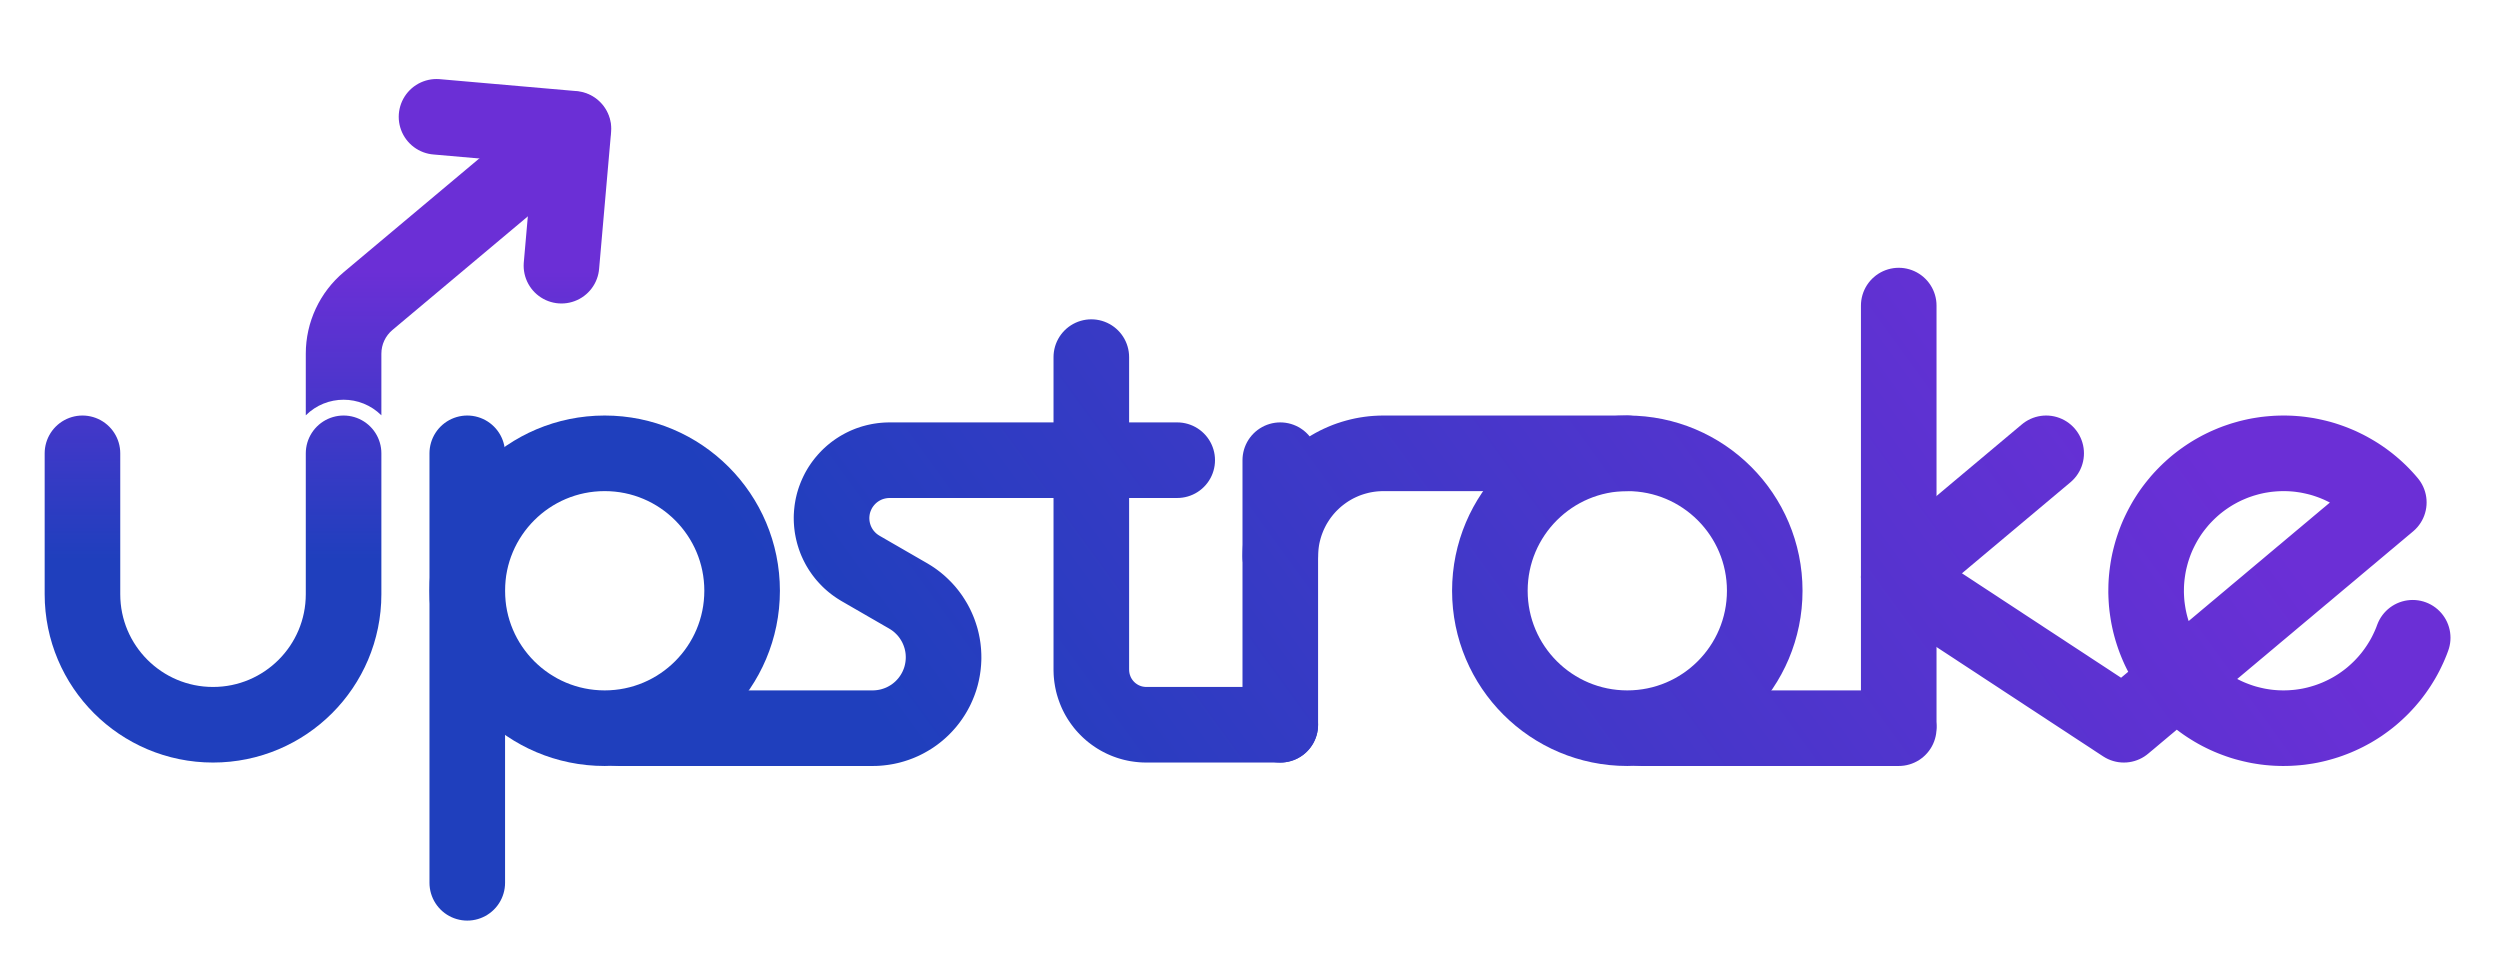
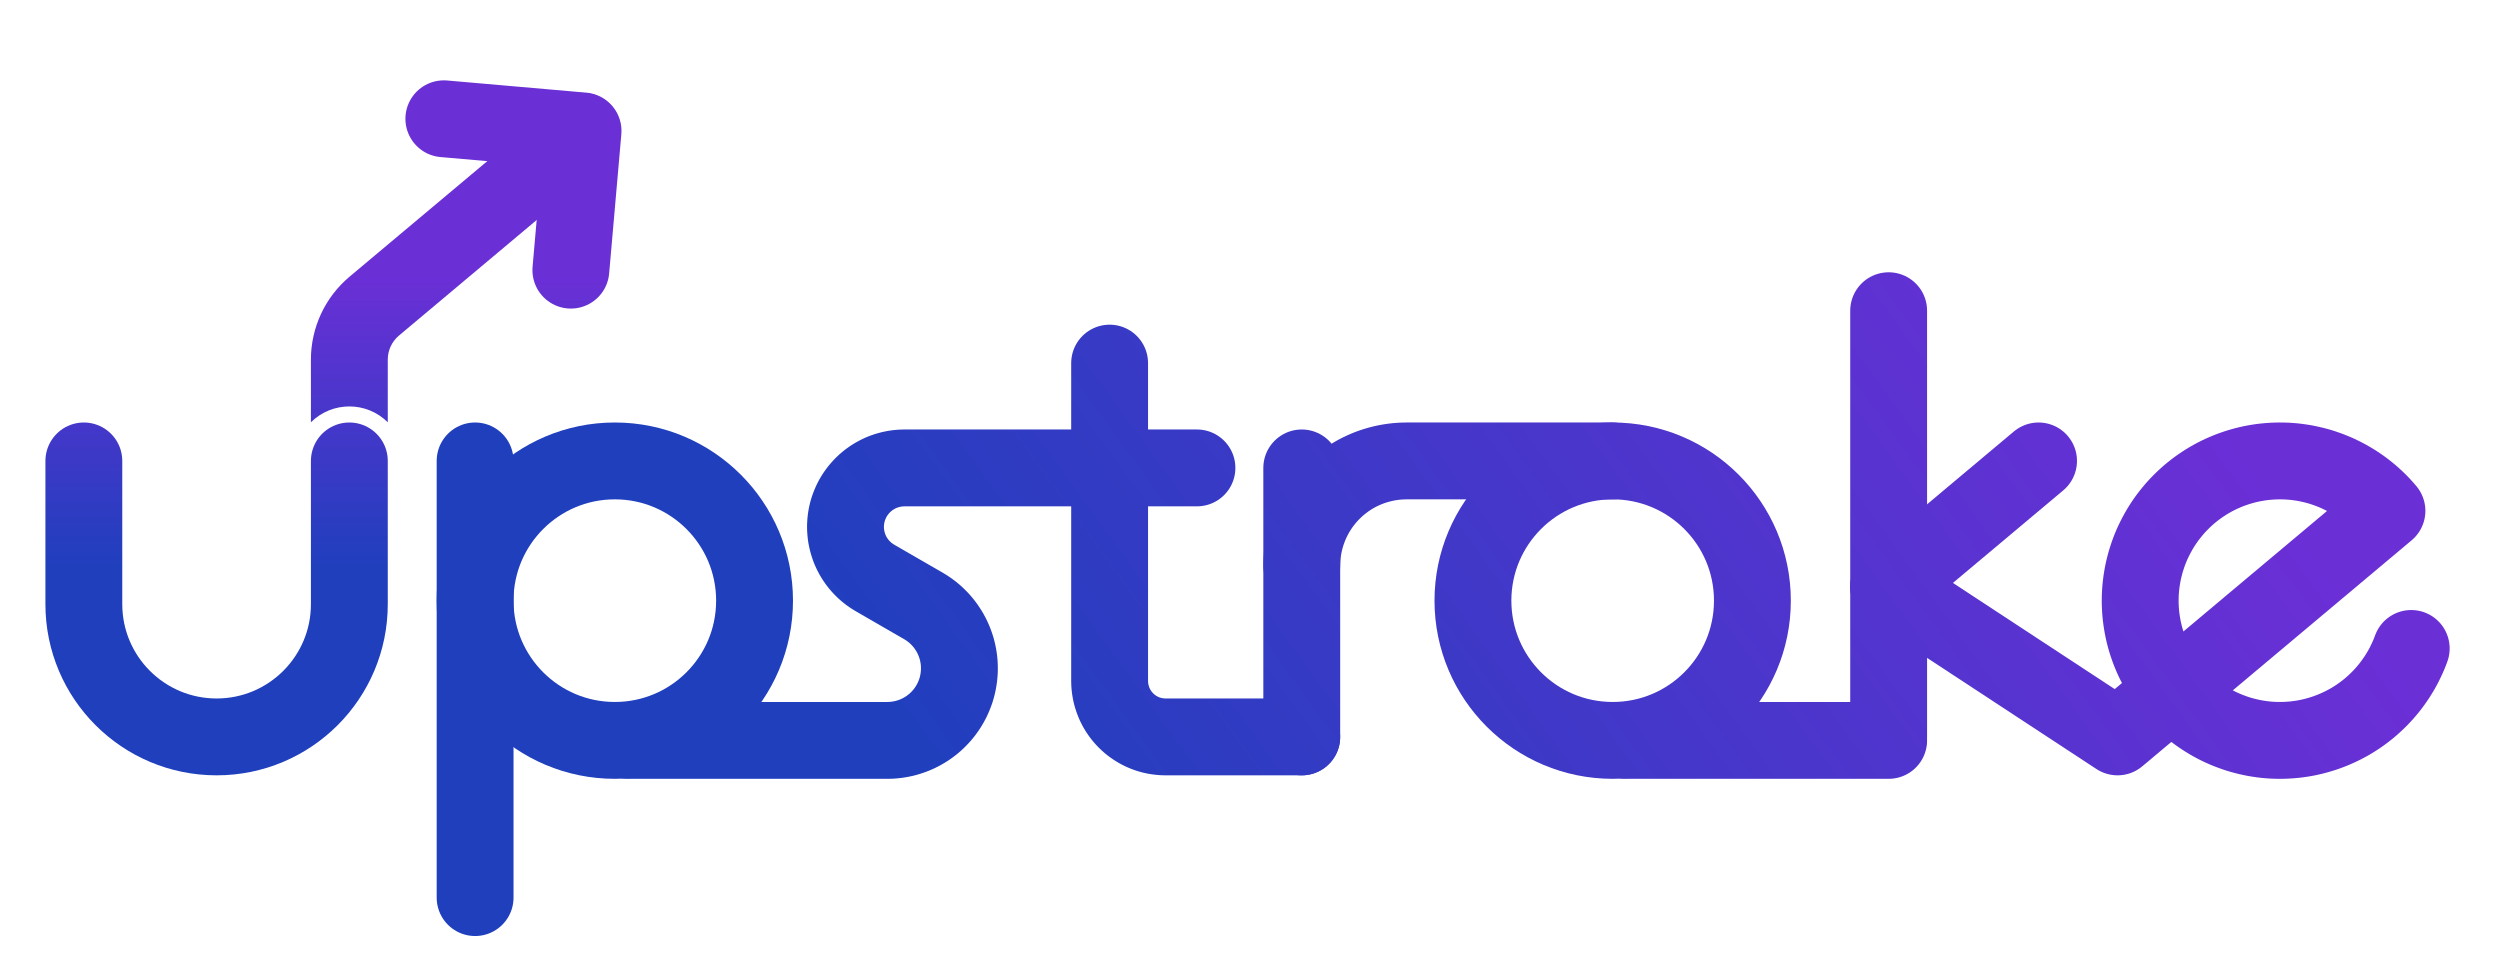
- <svg xmlns="http://www.w3.org/2000/svg" viewBox="-12 -122.94 727.63 279.94" role="img" aria-label="upstroke">
+ <svg xmlns="http://www.w3.org/2000/svg" viewBox="-12 -122.94 715.63 279.94" role="img" aria-label="upstroke">
  <defs>
    <linearGradient id="wd3r" gradientUnits="userSpaceOnUse" x1="0" y1="100" x2="531.89" y2="-286.44">
      <stop offset="0" stop-color="#1f3fbd" />
      <stop offset="0.312" stop-color="#1f3fbd" />
      <stop offset="0.860" stop-color="#6b2fd6" />
      <stop offset="1" stop-color="#6b2fd6" />
    </linearGradient>
    <linearGradient id="wd3s" gradientUnits="userSpaceOnUse" x1="0" y1="100" x2="0" y2="-100">
      <stop offset="0" stop-color="#1f3fbd" />
      <stop offset="0.3" stop-color="#1f3fbd" />
      <stop offset="0.72" stop-color="#6b2fd6" />
      <stop offset="1" stop-color="#6b2fd6" />
    </linearGradient>
  </defs>
  <g>
    <g fill="url(#wd3s)">
      <path d="M 77 -2.06 L 77 -20 A 31 31 0 0 1 88.07 -43.75 L 147.83 -93.88 A 11 11 0 0 1 161.97 -77.03 L 102.21 -26.89 A 9 9 0 0 0 99 -20 L 99 -2.06 A 15.6 15.6 0 0 0 77 -2.06 Z" />
    </g>
    <g fill="none" stroke="url(#wd3s)" stroke-width="22" stroke-linecap="round" stroke-linejoin="round">
      <path d="M 115.05 -88.94 L 154.9 -85.46 L 151.41 -45.61" />
    </g>
    <g fill="none" stroke="url(#wd3r)" stroke-width="22" stroke-linecap="round" stroke-linejoin="round">
      <path d="M 124 9 L 124 134" />
      <path d="M 164 9 A 40 40 0 1 1 163.99 9 Z" />
    </g>
    <g fill="none" stroke="url(#wd3s)" stroke-width="22" stroke-linecap="round" stroke-linejoin="round">
      <path d="M 12 9 L 12 50 A 38.0 38.0 0 0 0 88 50 L 88 9" />
    </g>
  </g>
  <path d="M 168 89 L 169 89 L 170 89 L 171 89 L 172 89 L 173 89 L 174 89 L 175 89 L 176 89 L 177 89 L 178 89 L 179 89 L 180 89 L 181 89 L 182 89 L 183 89 L 184 89 L 185 89 L 186 89 L 187 89 L 188 89 L 189 89 L 190 89 L 191 89 L 192 89 L 193 89 L 194 89 L 195 89 L 196 89 L 197 89 L 198 89 L 199 89 L 200 89 L 201 89 L 202 89 L 203 89 L 204 89 L 205 89 L 206 89 L 207 89 L 208 89 L 209 89 L 210 89 L 211 89 L 212 89 L 213 89 L 214 89 L 215 89 L 216 89 L 217 89 L 218 89 L 219 89 L 220 89 L 221 89 L 222 89 L 223 89 L 224 89 L 225 89 L 226 89 L 227 89 L 228 89 L 229 89 L 230 89 L 231 89 L 232 89 L 233 89 L 234 89 L 235 89 L 236 89 L 237 89 L 238 89 L 239 89 L 240 89 L 241 89 L 242 89 L 243 88.98 L 244 88.9 L 244.99 88.78 L 245.98 88.61 L 246.95 88.4 L 247.92 88.13 L 248.87 87.82 L 249.8 87.47 L 250.72 87.07 L 251.62 86.62 L 252.49 86.13 L 253.34 85.61 L 254.16 85.04 L 254.95 84.43 L 255.72 83.78 L 256.45 83.1 L 257.14 82.38 L 257.81 81.63 L 258.43 80.85 L 259.01 80.04 L 259.56 79.2 L 260.06 78.34 L 260.53 77.45 L 260.94 76.54 L 261.32 75.61 L 261.65 74.67 L 261.93 73.71 L 262.16 72.74 L 262.35 71.75 L 262.49 70.76 L 262.58 69.77 L 262.63 68.77 L 262.62 67.77 L 262.57 66.77 L 262.47 65.77 L 262.32 64.79 L 262.12 63.8 L 261.88 62.83 L 261.58 61.88 L 261.25 60.94 L 260.86 60.01 L 260.44 59.11 L 259.97 58.23 L 259.45 57.37 L 258.9 56.53 L 258.31 55.73 L 257.68 54.95 L 257.01 54.21 L 256.3 53.5 L 255.57 52.82 L 254.8 52.18 L 254 51.58 L 253.17 51.02 L 252.32 50.5 L 251.45 50 L 250.58 49.5 L 249.72 49 L 248.85 48.5 L 247.99 48 L 247.12 47.5 L 246.25 47 L 245.39 46.5 L 244.52 46 L 243.66 45.5 L 242.79 45 L 241.92 44.5 L 241.06 44 L 240.19 43.5 L 239.33 43 L 238.46 42.5 L 237.61 41.97 L 236.78 41.39 L 236 40.77 L 235.25 40.1 L 234.55 39.38 L 233.88 38.63 L 233.27 37.84 L 232.7 37.01 L 232.18 36.15 L 231.72 35.26 L 231.3 34.34 L 230.95 33.4 L 230.65 32.44 L 230.41 31.47 L 230.22 30.48 L 230.1 29.49 L 230.03 28.48 L 230.02 27.48 L 230.08 26.48 L 230.19 25.48 L 230.36 24.49 L 230.59 23.51 L 230.88 22.55 L 231.23 21.61 L 231.63 20.69 L 232.08 19.79 L 232.59 18.92 L 233.15 18.09 L 233.76 17.29 L 234.41 16.53 L 235.11 15.8 L 235.85 15.12 L 236.62 14.49 L 237.44 13.9 L 238.29 13.36 L 239.16 12.88 L 240.07 12.44 L 241 12.06 L 241.95 11.74 L 242.92 11.48 L 243.9 11.27 L 244.9 11.12 L 245.9 11.03 L 246.9 11 L 247.91 11 L 248.92 11 L 249.93 11 L 250.94 11 L 251.94 11 L 252.95 11 L 253.96 11 L 254.97 11 L 255.98 11 L 256.99 11 L 258 11 L 259.01 11 L 260.01 11 L 261.02 11 L 262.03 11 L 263.04 11 L 264.05 11 L 265.06 11 L 266.07 11 L 267.08 11 L 268.09 11 L 269.09 11 L 270.1 11 L 271.11 11 L 272.12 11 L 273.13 11 L 274.14 11 L 275.15 11 L 276.16 11 L 277.16 11 L 278.17 11 L 279.18 11 L 280.19 11 L 281.2 11 L 282.21 11 L 283.22 11 L 284.23 11 L 285.24 11 L 286.24 11 L 287.25 11 L 288.26 11 L 289.27 11 L 290.28 11 L 291.29 11 L 292.3 11 L 293.31 11 L 294.31 11 L 295.32 11 L 296.33 11 L 297.34 11 L 298.35 11 L 299.36 11 L 300.37 11 L 301.38 11 L 302.39 11 L 303.39 11 L 304.4 11 L 305.41 11 L 306.42 11 L 307.43 11 L 308.44 11 L 309.45 11 L 310.46 11 L 311.46 11 L 312.47 11 L 313.48 11 L 314.49 11 L 315.5 11 L 316.51 11 L 317.52 11 L 318.53 11 L 319.54 11 L 320.54 11 L 321.55 11 L 322.56 11 L 323.57 11 L 324.58 11 L 325.59 11 L 326.6 11 L 327.61 11 L 328.61 11 L 329.62 11 L 330.63 11" fill="none" stroke="url(#wd3r)" stroke-width="22" stroke-linecap="round" stroke-linejoin="round" />
  <path d="M 305.63 -19 L 305.63 -18 L 305.63 -17 L 305.63 -16 L 305.63 -15 L 305.63 -14 L 305.63 -13 L 305.63 -12 L 305.63 -11 L 305.63 -10 L 305.63 -9 L 305.63 -8 L 305.63 -7 L 305.63 -6 L 305.63 -5 L 305.63 -4 L 305.63 -3 L 305.63 -2 L 305.63 -1 L 305.63 0 L 305.63 1 L 305.63 2 L 305.63 3 L 305.63 4 L 305.63 5 L 305.63 6 L 305.63 7 L 305.63 8 L 305.63 9 L 305.63 10 L 305.63 11 L 305.63 12 L 305.63 13 L 305.63 14 L 305.63 15 L 305.63 16 L 305.63 17 L 305.63 18 L 305.63 19 L 305.63 20 L 305.63 21 L 305.63 22 L 305.63 23 L 305.63 24 L 305.63 25 L 305.63 26 L 305.63 27 L 305.63 28 L 305.63 29 L 305.63 30 L 305.63 31 L 305.63 32 L 305.63 33 L 305.63 34 L 305.63 35 L 305.63 36 L 305.63 37 L 305.63 38 L 305.63 39 L 305.63 40 L 305.63 41 L 305.63 42 L 305.63 43 L 305.63 44 L 305.63 45 L 305.63 46 L 305.63 47 L 305.63 48 L 305.63 49 L 305.63 50 L 305.63 51 L 305.63 52 L 305.63 53 L 305.63 54 L 305.63 55 L 305.63 56 L 305.63 57 L 305.63 58 L 305.63 59 L 305.63 60 L 305.63 61 L 305.63 62 L 305.63 63 L 305.63 64 L 305.63 65 L 305.63 66 L 305.63 67 L 305.63 68 L 305.63 69 L 305.63 70 L 305.63 71 L 305.63 72 L 305.66 73 L 305.76 74.01 L 305.92 75 L 306.13 75.98 L 306.42 76.94 L 306.76 77.89 L 307.15 78.81 L 307.61 79.71 L 308.12 80.57 L 308.69 81.4 L 309.3 82.2 L 309.97 82.95 L 310.68 83.66 L 311.43 84.33 L 312.23 84.94 L 313.06 85.51 L 313.92 86.02 L 314.82 86.48 L 315.74 86.88 L 316.69 87.22 L 317.65 87.5 L 318.63 87.72 L 319.63 87.87 L 320.63 87.97 L 321.63 88 L 322.63 88 L 323.63 88 L 324.63 88 L 325.63 88 L 326.63 88 L 327.63 88 L 328.63 88 L 329.63 88 L 330.63 88 L 331.63 88 L 332.63 88 L 333.63 88 L 334.63 88 L 335.63 88 L 336.63 88 L 337.63 88 L 338.63 88 L 339.63 88 L 340.63 88 L 341.63 88 L 342.63 88 L 343.63 88 L 344.63 88 L 345.63 88 L 346.63 88 L 347.63 88 L 348.63 88 L 349.63 88 L 350.63 88 L 351.63 88 L 352.63 88 L 353.63 88 L 354.63 88 L 355.63 88 L 356.63 88 L 357.63 88 L 358.63 88 L 359.63 88 L 360.63 88" fill="none" stroke="url(#wd3r)" stroke-width="22" stroke-linecap="round" stroke-linejoin="round" />
  <path d="M 360.63 11 L 360.63 88" fill="none" stroke="url(#wd3r)" stroke-width="22" stroke-linecap="round" stroke-linejoin="round" />
-   <circle cx="461.63" cy="49" r="40" fill="none" stroke="url(#wd3r)" stroke-width="22" />
-   <path d="M 360.63 39 L 360.65 38 L 360.7 37 L 360.78 36 L 360.9 35 L 361.05 34.01 L 361.23 33.02 L 361.45 32.05 L 361.7 31.07 L 361.98 30.11 L 362.29 29.16 L 362.64 28.22 L 363.01 27.29 L 363.42 26.37 L 363.86 25.47 L 364.32 24.58 L 364.82 23.71 L 365.35 22.86 L 365.9 22.02 L 366.48 21.2 L 367.09 20.41 L 367.72 19.63 L 368.38 18.88 L 369.07 18.14 L 369.78 17.44 L 370.51 16.75 L 371.26 16.09 L 372.04 15.46 L 372.84 14.85 L 373.65 14.27 L 374.49 13.71 L 375.34 13.19 L 376.21 12.69 L 377.1 12.22 L 378 11.79 L 378.92 11.38 L 379.85 11 L 380.79 10.66 L 381.74 10.35 L 382.71 10.07 L 383.68 9.82 L 384.66 9.6 L 385.64 9.42 L 386.63 9.27 L 387.63 9.15 L 388.63 9.07 L 389.63 9.02 L 390.63 9 L 391.63 9 L 392.63 9 L 393.63 9 L 394.63 9 L 395.63 9 L 396.63 9 L 397.63 9 L 398.63 9 L 399.63 9 L 400.63 9 L 401.63 9 L 402.63 9 L 403.63 9 L 404.63 9 L 405.63 9 L 406.63 9 L 407.63 9 L 408.63 9 L 409.63 9 L 410.63 9 L 411.63 9 L 412.63 9 L 413.63 9 L 414.63 9 L 415.63 9 L 416.63 9 L 417.63 9 L 418.63 9 L 419.63 9 L 420.63 9 L 421.63 9 L 422.63 9 L 423.63 9 L 424.63 9 L 425.63 9 L 426.63 9 L 427.63 9 L 428.63 9 L 429.63 9 L 430.63 9 L 431.63 9 L 432.63 9 L 433.63 9 L 434.63 9 L 435.63 9 L 436.63 9 L 437.63 9 L 438.63 9 L 439.63 9 L 440.63 9 L 441.63 9 L 442.63 9 L 443.63 9 L 444.63 9 L 445.63 9 L 446.63 9 L 447.63 9 L 448.63 9 L 449.63 9 L 450.63 9 L 451.63 9 L 452.63 9 L 453.63 9 L 454.63 9 L 455.63 9 L 456.63 9 L 457.63 9 L 458.63 9 L 459.63 9 L 460.63 9 L 461.63 9" fill="none" stroke="url(#wd3r)" stroke-width="22" stroke-linecap="round" stroke-linejoin="round" />
-   <path d="M 540.63 -34 L 540.63 88" fill="none" stroke="url(#wd3r)" stroke-width="22" stroke-linecap="round" stroke-linejoin="round" />
-   <path d="M 540.63 45 L 583.54 9" fill="none" stroke="url(#wd3r)" stroke-width="22" stroke-linecap="round" stroke-linejoin="round" />
-   <path d="M 465.63 89 L 540.63 89" fill="none" stroke="url(#wd3r)" stroke-width="22" stroke-linecap="round" stroke-linejoin="round" />
-   <path d="M 540.63 45 L 541.47 45.55 L 542.31 46.1 L 543.15 46.65 L 543.99 47.21 L 544.83 47.76 L 545.67 48.31 L 546.51 48.86 L 547.35 49.41 L 548.19 49.96 L 549.03 50.51 L 549.87 51.06 L 550.71 51.62 L 551.55 52.17 L 552.39 52.72 L 553.23 53.27 L 554.07 53.82 L 554.91 54.37 L 555.75 54.92 L 556.59 55.47 L 557.43 56.03 L 558.27 56.58 L 559.11 57.13 L 559.95 57.68 L 560.79 58.23 L 561.63 58.78 L 562.47 59.33 L 563.31 59.88 L 564.15 60.44 L 564.99 60.99 L 565.83 61.54 L 566.67 62.09 L 567.51 62.64 L 568.35 63.19 L 569.19 63.74 L 570.03 64.29 L 570.87 64.85 L 571.71 65.4 L 572.55 65.95 L 573.39 66.5 L 574.23 67.05 L 575.07 67.6 L 575.91 68.15 L 576.75 68.71 L 577.59 69.26 L 578.43 69.81 L 579.27 70.36 L 580.11 70.91 L 580.95 71.46 L 581.79 72.01 L 582.63 72.56 L 583.47 73.12 L 584.31 73.67 L 585.15 74.22 L 585.99 74.77 L 586.83 75.32 L 587.67 75.87 L 588.51 76.42 L 589.35 76.97 L 590.19 77.53 L 591.03 78.08 L 591.87 78.63 L 592.71 79.18 L 593.55 79.73 L 594.39 80.28 L 595.23 80.83 L 596.07 81.38 L 596.91 81.94 L 597.75 82.49 L 598.59 83.04 L 599.43 83.59 L 600.27 84.14 L 601.11 84.69 L 601.95 85.24 L 602.79 85.79 L 603.63 86.35 L 604.47 86.9 L 605.31 87.45 L 606.15 88 L 606.92 87.35 L 607.7 86.71 L 608.47 86.06 L 609.24 85.41 L 610.01 84.76 L 610.78 84.12 L 611.55 83.47 L 612.32 82.82 L 613.09 82.18 L 613.87 81.53 L 614.64 80.88 L 615.41 80.23 L 616.18 79.59 L 616.95 78.94 L 617.72 78.29 L 618.49 77.65 L 619.26 77 L 620.04 76.35 L 620.81 75.7 L 621.58 75.06 L 622.35 74.41 L 623.12 73.76 L 623.89 73.12 L 624.66 72.47 L 625.43 71.82 L 626.2 71.18 L 626.98 70.53 L 627.75 69.88 L 628.52 69.23 L 629.29 68.59 L 630.06 67.94 L 630.83 67.29 L 631.6 66.65 L 632.37 66 L 633.15 65.35 L 633.92 64.7 L 634.69 64.06 L 635.46 63.41 L 636.23 62.76 L 637 62.12 L 637.77 61.47 L 638.54 60.82 L 639.32 60.17 L 640.09 59.53 L 640.86 58.88 L 641.63 58.23 L 642.4 57.59 L 643.17 56.94 L 643.94 56.29 L 644.71 55.64 L 645.48 55 L 646.26 54.35 L 647.03 53.7 L 647.8 53.06 L 648.57 52.41 L 649.34 51.76 L 650.11 51.11 L 650.88 50.47 L 651.65 49.82 L 652.43 49.17 L 653.2 48.53 L 653.97 47.88 L 654.74 47.23 L 655.51 46.58 L 656.28 45.94 L 657.05 45.29 L 657.82 44.64 L 658.6 44 L 659.37 43.35 L 660.14 42.7 L 660.91 42.05 L 661.68 41.41 L 662.45 40.76 L 663.22 40.11 L 663.99 39.47 L 664.77 38.82 L 665.54 38.17 L 666.31 37.53 L 667.08 36.88 L 667.85 36.23 L 668.62 35.58 L 669.39 34.94 L 670.16 34.29 L 670.93 33.64 L 671.71 33 L 672.48 32.35 L 673.25 31.7 L 674.02 31.05 L 674.79 30.41 L 675.56 29.76 L 676.33 29.11 L 677.1 28.47 L 677.88 27.82 L 678.65 27.17 L 679.42 26.52 L 680.19 25.88 L 680.96 25.23 L 681.73 24.58 L 682.5 23.94 L 683.27 23.29 L 682.62 22.53 L 681.95 21.79 L 681.26 21.06 L 680.55 20.35 L 679.82 19.66 L 679.08 18.99 L 678.32 18.34 L 677.54 17.7 L 676.75 17.09 L 675.94 16.49 L 675.12 15.92 L 674.29 15.37 L 673.44 14.84 L 672.57 14.33 L 671.7 13.84 L 670.81 13.37 L 669.91 12.93 L 669.01 12.5 L 668.09 12.11 L 667.16 11.73 L 666.22 11.38 L 665.27 11.05 L 664.32 10.74 L 663.36 10.46 L 662.39 10.21 L 661.41 9.98 L 660.43 9.77 L 659.45 9.58 L 658.46 9.43 L 657.46 9.29 L 656.47 9.18 L 655.47 9.1 L 654.47 9.04 L 653.47 9.01 L 652.47 9 L 651.46 9.02 L 650.46 9.06 L 649.46 9.13 L 648.46 9.22 L 647.47 9.33 L 646.48 9.48 L 645.49 9.64 L 644.51 9.83 L 643.53 10.05 L 642.55 10.29 L 641.59 10.56 L 640.63 10.84 L 639.68 11.16 L 638.73 11.49 L 637.8 11.85 L 636.87 12.24 L 635.95 12.64 L 635.05 13.07 L 634.15 13.52 L 633.27 14 L 632.4 14.49 L 631.54 15.01 L 630.7 15.55 L 629.87 16.11 L 629.05 16.69 L 628.25 17.29 L 627.46 17.91 L 626.69 18.55 L 625.94 19.21 L 625.2 19.89 L 624.48 20.59 L 623.78 21.3 L 623.09 22.03 L 622.42 22.78 L 621.78 23.55 L 621.15 24.33 L 620.54 25.12 L 619.95 25.93 L 619.38 26.76 L 618.84 27.6 L 618.31 28.45 L 617.81 29.32 L 617.33 30.2 L 616.87 31.09 L 616.43 31.99 L 616.01 32.9 L 615.62 33.82 L 615.25 34.76 L 614.91 35.7 L 614.59 36.65 L 614.29 37.6 L 614.02 38.57 L 613.77 39.54 L 613.54 40.51 L 613.34 41.5 L 613.17 42.48 L 613.02 43.47 L 612.89 44.47 L 612.79 45.46 L 612.71 46.46 L 612.66 47.46 L 612.64 48.47 L 612.63 49.47 L 612.66 50.47 L 612.71 51.47 L 612.78 52.47 L 612.88 53.47 L 613.01 54.46 L 613.16 55.45 L 613.33 56.44 L 613.53 57.42 L 613.75 58.4 L 614 59.37 L 614.27 60.33 L 614.57 61.29 L 614.89 62.24 L 615.23 63.18 L 615.6 64.11 L 615.99 65.04 L 616.4 65.95 L 616.84 66.85 L 617.3 67.74 L 617.78 68.62 L 618.28 69.49 L 618.8 70.34 L 619.35 71.18 L 619.91 72.01 L 620.5 72.82 L 621.11 73.62 L 621.73 74.4 L 622.38 75.17 L 623.05 75.92 L 623.73 76.65 L 624.43 77.37 L 625.15 78.06 L 625.89 78.74 L 626.64 79.4 L 627.41 80.05 L 628.2 80.67 L 629 81.27 L 629.81 81.85 L 630.64 82.41 L 631.49 82.95 L 632.34 83.47 L 633.21 83.97 L 634.1 84.45 L 634.99 84.9 L 635.89 85.33 L 636.81 85.74 L 637.73 86.12 L 638.67 86.48 L 639.61 86.82 L 640.56 87.14 L 641.52 87.43 L 642.49 87.69 L 643.46 87.93 L 644.44 88.15 L 645.42 88.35 L 646.41 88.51 L 647.4 88.66 L 648.4 88.78 L 649.4 88.87 L 650.4 88.94 L 651.4 88.98 L 652.4 89 L 653.4 88.99 L 654.4 88.96 L 655.4 88.9 L 656.4 88.82 L 657.4 88.72 L 658.39 88.58 L 659.38 88.43 L 660.37 88.25 L 661.35 88.04 L 662.32 87.81 L 663.29 87.55 L 664.25 87.27 L 665.21 86.97 L 666.16 86.64 L 667.09 86.29 L 668.02 85.92 L 668.94 85.52 L 669.85 85.1 L 670.75 84.66 L 671.64 84.19 L 672.52 83.71 L 673.38 83.2 L 674.23 82.67 L 675.07 82.12 L 675.89 81.54 L 676.7 80.95 L 677.49 80.34 L 678.27 79.71 L 679.03 79.05 L 679.77 78.38 L 680.5 77.69 L 681.21 76.99 L 681.9 76.26 L 682.58 75.52 L 683.23 74.76 L 683.87 73.99 L 684.48 73.2 L 685.08 72.39 L 685.65 71.57 L 686.21 70.74 L 686.74 69.89 L 687.26 69.03 L 687.75 68.16 L 688.22 67.27 L 688.66 66.37 L 689.09 65.46 L 689.49 64.55 L 689.87 63.62 L 690.22 62.68" fill="none" stroke="url(#wd3r)" stroke-width="22" stroke-linecap="round" stroke-linejoin="round" />
+   <circle cx="449.63" cy="49" r="40" fill="none" stroke="url(#wd3r)" stroke-width="22" />
+   <path d="M 360.63 39 L 360.65 38 L 360.7 37 L 360.78 36 L 360.9 35 L 361.05 34.01 L 361.23 33.02 L 361.45 32.05 L 361.7 31.07 L 361.98 30.11 L 362.29 29.16 L 362.64 28.22 L 363.01 27.29 L 363.42 26.37 L 363.86 25.47 L 364.32 24.58 L 364.82 23.71 L 365.35 22.86 L 365.9 22.02 L 366.48 21.2 L 367.09 20.41 L 367.72 19.63 L 368.38 18.88 L 369.07 18.14 L 369.78 17.44 L 370.51 16.75 L 371.26 16.09 L 372.04 15.46 L 372.84 14.85 L 373.65 14.27 L 374.49 13.71 L 375.34 13.19 L 376.21 12.69 L 377.1 12.22 L 378 11.79 L 378.92 11.38 L 379.85 11 L 380.79 10.66 L 381.74 10.35 L 382.71 10.07 L 383.68 9.82 L 384.66 9.6 L 385.64 9.42 L 386.63 9.27 L 387.63 9.15 L 388.63 9.07 L 389.63 9.02 L 390.63 9 L 391.63 9 L 392.63 9 L 393.63 9 L 394.63 9 L 395.63 9 L 396.63 9 L 397.63 9 L 398.63 9 L 399.63 9 L 400.63 9 L 401.63 9 L 402.63 9 L 403.63 9 L 404.63 9 L 405.63 9 L 406.63 9 L 407.63 9 L 408.63 9 L 409.63 9 L 410.63 9 L 411.63 9 L 412.63 9 L 413.63 9 L 414.63 9 L 415.63 9 L 416.63 9 L 417.63 9 L 418.63 9 L 419.63 9 L 420.63 9 L 421.63 9 L 422.63 9 L 423.63 9 L 424.63 9 L 425.63 9 L 426.63 9 L 427.63 9 L 428.63 9 L 429.63 9 L 430.63 9 L 431.63 9 L 432.63 9 L 433.63 9 L 434.63 9 L 435.63 9 L 436.63 9 L 437.63 9 L 438.63 9 L 439.63 9 L 440.63 9 L 441.63 9 L 442.63 9 L 443.63 9 L 444.63 9 L 445.63 9 L 446.63 9 L 447.63 9 L 448.63 9 L 449.63 9" fill="none" stroke="url(#wd3r)" stroke-width="22" stroke-linecap="round" stroke-linejoin="round" />
+   <path d="M 528.63 -34 L 528.63 88" fill="none" stroke="url(#wd3r)" stroke-width="22" stroke-linecap="round" stroke-linejoin="round" />
+   <path d="M 528.63 45 L 571.54 9" fill="none" stroke="url(#wd3r)" stroke-width="22" stroke-linecap="round" stroke-linejoin="round" />
+   <path d="M 453.63 89 L 528.63 89" fill="none" stroke="url(#wd3r)" stroke-width="22" stroke-linecap="round" stroke-linejoin="round" />
+   <path d="M 528.63 45 L 529.47 45.55 L 530.31 46.1 L 531.15 46.65 L 531.99 47.21 L 532.83 47.76 L 533.67 48.31 L 534.51 48.86 L 535.35 49.41 L 536.19 49.96 L 537.03 50.51 L 537.87 51.06 L 538.71 51.62 L 539.55 52.17 L 540.39 52.72 L 541.23 53.27 L 542.07 53.82 L 542.91 54.37 L 543.75 54.92 L 544.59 55.47 L 545.43 56.03 L 546.27 56.58 L 547.11 57.13 L 547.95 57.68 L 548.79 58.23 L 549.63 58.78 L 550.47 59.33 L 551.31 59.88 L 552.15 60.44 L 552.99 60.99 L 553.83 61.54 L 554.67 62.09 L 555.51 62.64 L 556.35 63.19 L 557.19 63.74 L 558.03 64.29 L 558.87 64.85 L 559.71 65.4 L 560.55 65.95 L 561.39 66.5 L 562.23 67.05 L 563.07 67.6 L 563.91 68.15 L 564.75 68.71 L 565.59 69.26 L 566.43 69.81 L 567.27 70.36 L 568.11 70.91 L 568.95 71.46 L 569.79 72.01 L 570.63 72.56 L 571.47 73.12 L 572.31 73.67 L 573.15 74.22 L 573.99 74.77 L 574.83 75.32 L 575.67 75.87 L 576.51 76.42 L 577.35 76.97 L 578.19 77.53 L 579.03 78.08 L 579.87 78.63 L 580.71 79.18 L 581.55 79.73 L 582.39 80.28 L 583.23 80.83 L 584.07 81.38 L 584.91 81.94 L 585.75 82.49 L 586.59 83.04 L 587.43 83.59 L 588.27 84.14 L 589.11 84.69 L 589.95 85.24 L 590.79 85.79 L 591.63 86.35 L 592.47 86.9 L 593.31 87.45 L 594.15 88 L 594.92 87.35 L 595.7 86.71 L 596.47 86.06 L 597.24 85.41 L 598.01 84.76 L 598.78 84.12 L 599.55 83.47 L 600.32 82.82 L 601.09 82.18 L 601.87 81.53 L 602.64 80.88 L 603.41 80.23 L 604.18 79.59 L 604.95 78.94 L 605.72 78.29 L 606.49 77.65 L 607.26 77 L 608.04 76.35 L 608.81 75.7 L 609.58 75.06 L 610.35 74.41 L 611.12 73.76 L 611.89 73.12 L 612.66 72.47 L 613.43 71.82 L 614.2 71.18 L 614.98 70.53 L 615.75 69.88 L 616.52 69.23 L 617.29 68.59 L 618.06 67.94 L 618.83 67.29 L 619.6 66.65 L 620.37 66 L 621.15 65.35 L 621.92 64.7 L 622.69 64.06 L 623.46 63.41 L 624.23 62.76 L 625 62.12 L 625.77 61.47 L 626.54 60.82 L 627.32 60.17 L 628.09 59.53 L 628.86 58.88 L 629.63 58.23 L 630.4 57.59 L 631.17 56.94 L 631.94 56.29 L 632.71 55.64 L 633.48 55 L 634.26 54.35 L 635.03 53.7 L 635.8 53.06 L 636.57 52.41 L 637.34 51.76 L 638.11 51.11 L 638.88 50.47 L 639.65 49.82 L 640.43 49.17 L 641.2 48.53 L 641.97 47.88 L 642.74 47.23 L 643.51 46.58 L 644.28 45.94 L 645.05 45.29 L 645.82 44.64 L 646.6 44 L 647.37 43.35 L 648.14 42.7 L 648.91 42.05 L 649.68 41.41 L 650.45 40.76 L 651.22 40.11 L 651.99 39.47 L 652.77 38.82 L 653.54 38.17 L 654.31 37.53 L 655.08 36.88 L 655.85 36.23 L 656.62 35.58 L 657.39 34.94 L 658.16 34.29 L 658.93 33.64 L 659.71 33 L 660.48 32.35 L 661.25 31.7 L 662.02 31.05 L 662.79 30.41 L 663.56 29.76 L 664.33 29.11 L 665.1 28.47 L 665.88 27.82 L 666.65 27.17 L 667.42 26.52 L 668.19 25.88 L 668.96 25.23 L 669.73 24.58 L 670.5 23.94 L 671.27 23.29 L 670.62 22.53 L 669.95 21.79 L 669.26 21.06 L 668.55 20.35 L 667.82 19.66 L 667.08 18.99 L 666.32 18.34 L 665.54 17.7 L 664.75 17.09 L 663.94 16.49 L 663.12 15.92 L 662.29 15.37 L 661.44 14.84 L 660.57 14.33 L 659.7 13.84 L 658.81 13.37 L 657.91 12.93 L 657.01 12.5 L 656.09 12.11 L 655.16 11.73 L 654.22 11.38 L 653.27 11.05 L 652.32 10.74 L 651.36 10.46 L 650.39 10.21 L 649.41 9.98 L 648.43 9.77 L 647.45 9.58 L 646.46 9.43 L 645.46 9.29 L 644.47 9.18 L 643.47 9.1 L 642.47 9.04 L 641.47 9.01 L 640.47 9 L 639.46 9.02 L 638.46 9.06 L 637.46 9.13 L 636.46 9.22 L 635.47 9.33 L 634.48 9.48 L 633.49 9.64 L 632.51 9.83 L 631.53 10.05 L 630.55 10.29 L 629.59 10.56 L 628.63 10.84 L 627.68 11.16 L 626.73 11.49 L 625.8 11.85 L 624.87 12.24 L 623.95 12.64 L 623.05 13.07 L 622.15 13.52 L 621.27 14 L 620.4 14.49 L 619.54 15.01 L 618.7 15.55 L 617.87 16.11 L 617.05 16.69 L 616.25 17.29 L 615.46 17.91 L 614.69 18.55 L 613.94 19.21 L 613.2 19.89 L 612.48 20.59 L 611.78 21.3 L 611.09 22.03 L 610.42 22.78 L 609.78 23.55 L 609.15 24.33 L 608.54 25.12 L 607.95 25.93 L 607.38 26.76 L 606.84 27.6 L 606.31 28.45 L 605.81 29.32 L 605.33 30.2 L 604.87 31.09 L 604.43 31.99 L 604.01 32.9 L 603.62 33.82 L 603.25 34.76 L 602.91 35.7 L 602.59 36.65 L 602.29 37.6 L 602.02 38.57 L 601.77 39.54 L 601.54 40.51 L 601.34 41.5 L 601.17 42.48 L 601.02 43.47 L 600.89 44.47 L 600.79 45.46 L 600.71 46.46 L 600.66 47.46 L 600.64 48.47 L 600.63 49.47 L 600.66 50.47 L 600.71 51.47 L 600.78 52.47 L 600.88 53.47 L 601.01 54.46 L 601.16 55.45 L 601.33 56.44 L 601.53 57.42 L 601.75 58.4 L 602 59.37 L 602.27 60.33 L 602.57 61.29 L 602.89 62.24 L 603.23 63.18 L 603.6 64.11 L 603.99 65.04 L 604.4 65.95 L 604.84 66.85 L 605.3 67.74 L 605.78 68.62 L 606.28 69.49 L 606.8 70.34 L 607.35 71.18 L 607.91 72.01 L 608.5 72.82 L 609.11 73.62 L 609.73 74.4 L 610.38 75.17 L 611.05 75.92 L 611.73 76.65 L 612.43 77.37 L 613.15 78.06 L 613.89 78.74 L 614.64 79.4 L 615.41 80.05 L 616.2 80.67 L 617 81.27 L 617.81 81.85 L 618.64 82.41 L 619.49 82.95 L 620.34 83.47 L 621.21 83.97 L 622.1 84.45 L 622.99 84.9 L 623.89 85.33 L 624.81 85.74 L 625.73 86.12 L 626.67 86.48 L 627.61 86.82 L 628.56 87.14 L 629.52 87.43 L 630.49 87.69 L 631.46 87.93 L 632.44 88.15 L 633.42 88.35 L 634.41 88.51 L 635.4 88.66 L 636.4 88.78 L 637.4 88.87 L 638.4 88.94 L 639.4 88.98 L 640.4 89 L 641.4 88.99 L 642.4 88.96 L 643.4 88.9 L 644.4 88.82 L 645.4 88.72 L 646.39 88.58 L 647.38 88.43 L 648.37 88.25 L 649.35 88.04 L 650.32 87.81 L 651.29 87.55 L 652.25 87.27 L 653.21 86.97 L 654.16 86.64 L 655.09 86.29 L 656.02 85.92 L 656.94 85.52 L 657.85 85.1 L 658.75 84.66 L 659.64 84.19 L 660.52 83.71 L 661.38 83.2 L 662.23 82.67 L 663.07 82.12 L 663.89 81.54 L 664.7 80.95 L 665.49 80.34 L 666.27 79.71 L 667.03 79.05 L 667.77 78.38 L 668.5 77.69 L 669.21 76.99 L 669.9 76.26 L 670.58 75.52 L 671.23 74.76 L 671.87 73.99 L 672.48 73.2 L 673.08 72.39 L 673.65 71.57 L 674.21 70.74 L 674.74 69.89 L 675.26 69.03 L 675.75 68.16 L 676.22 67.27 L 676.66 66.37 L 677.09 65.46 L 677.49 64.55 L 677.87 63.62 L 678.22 62.68" fill="none" stroke="url(#wd3r)" stroke-width="22" stroke-linecap="round" stroke-linejoin="round" />
</svg>
